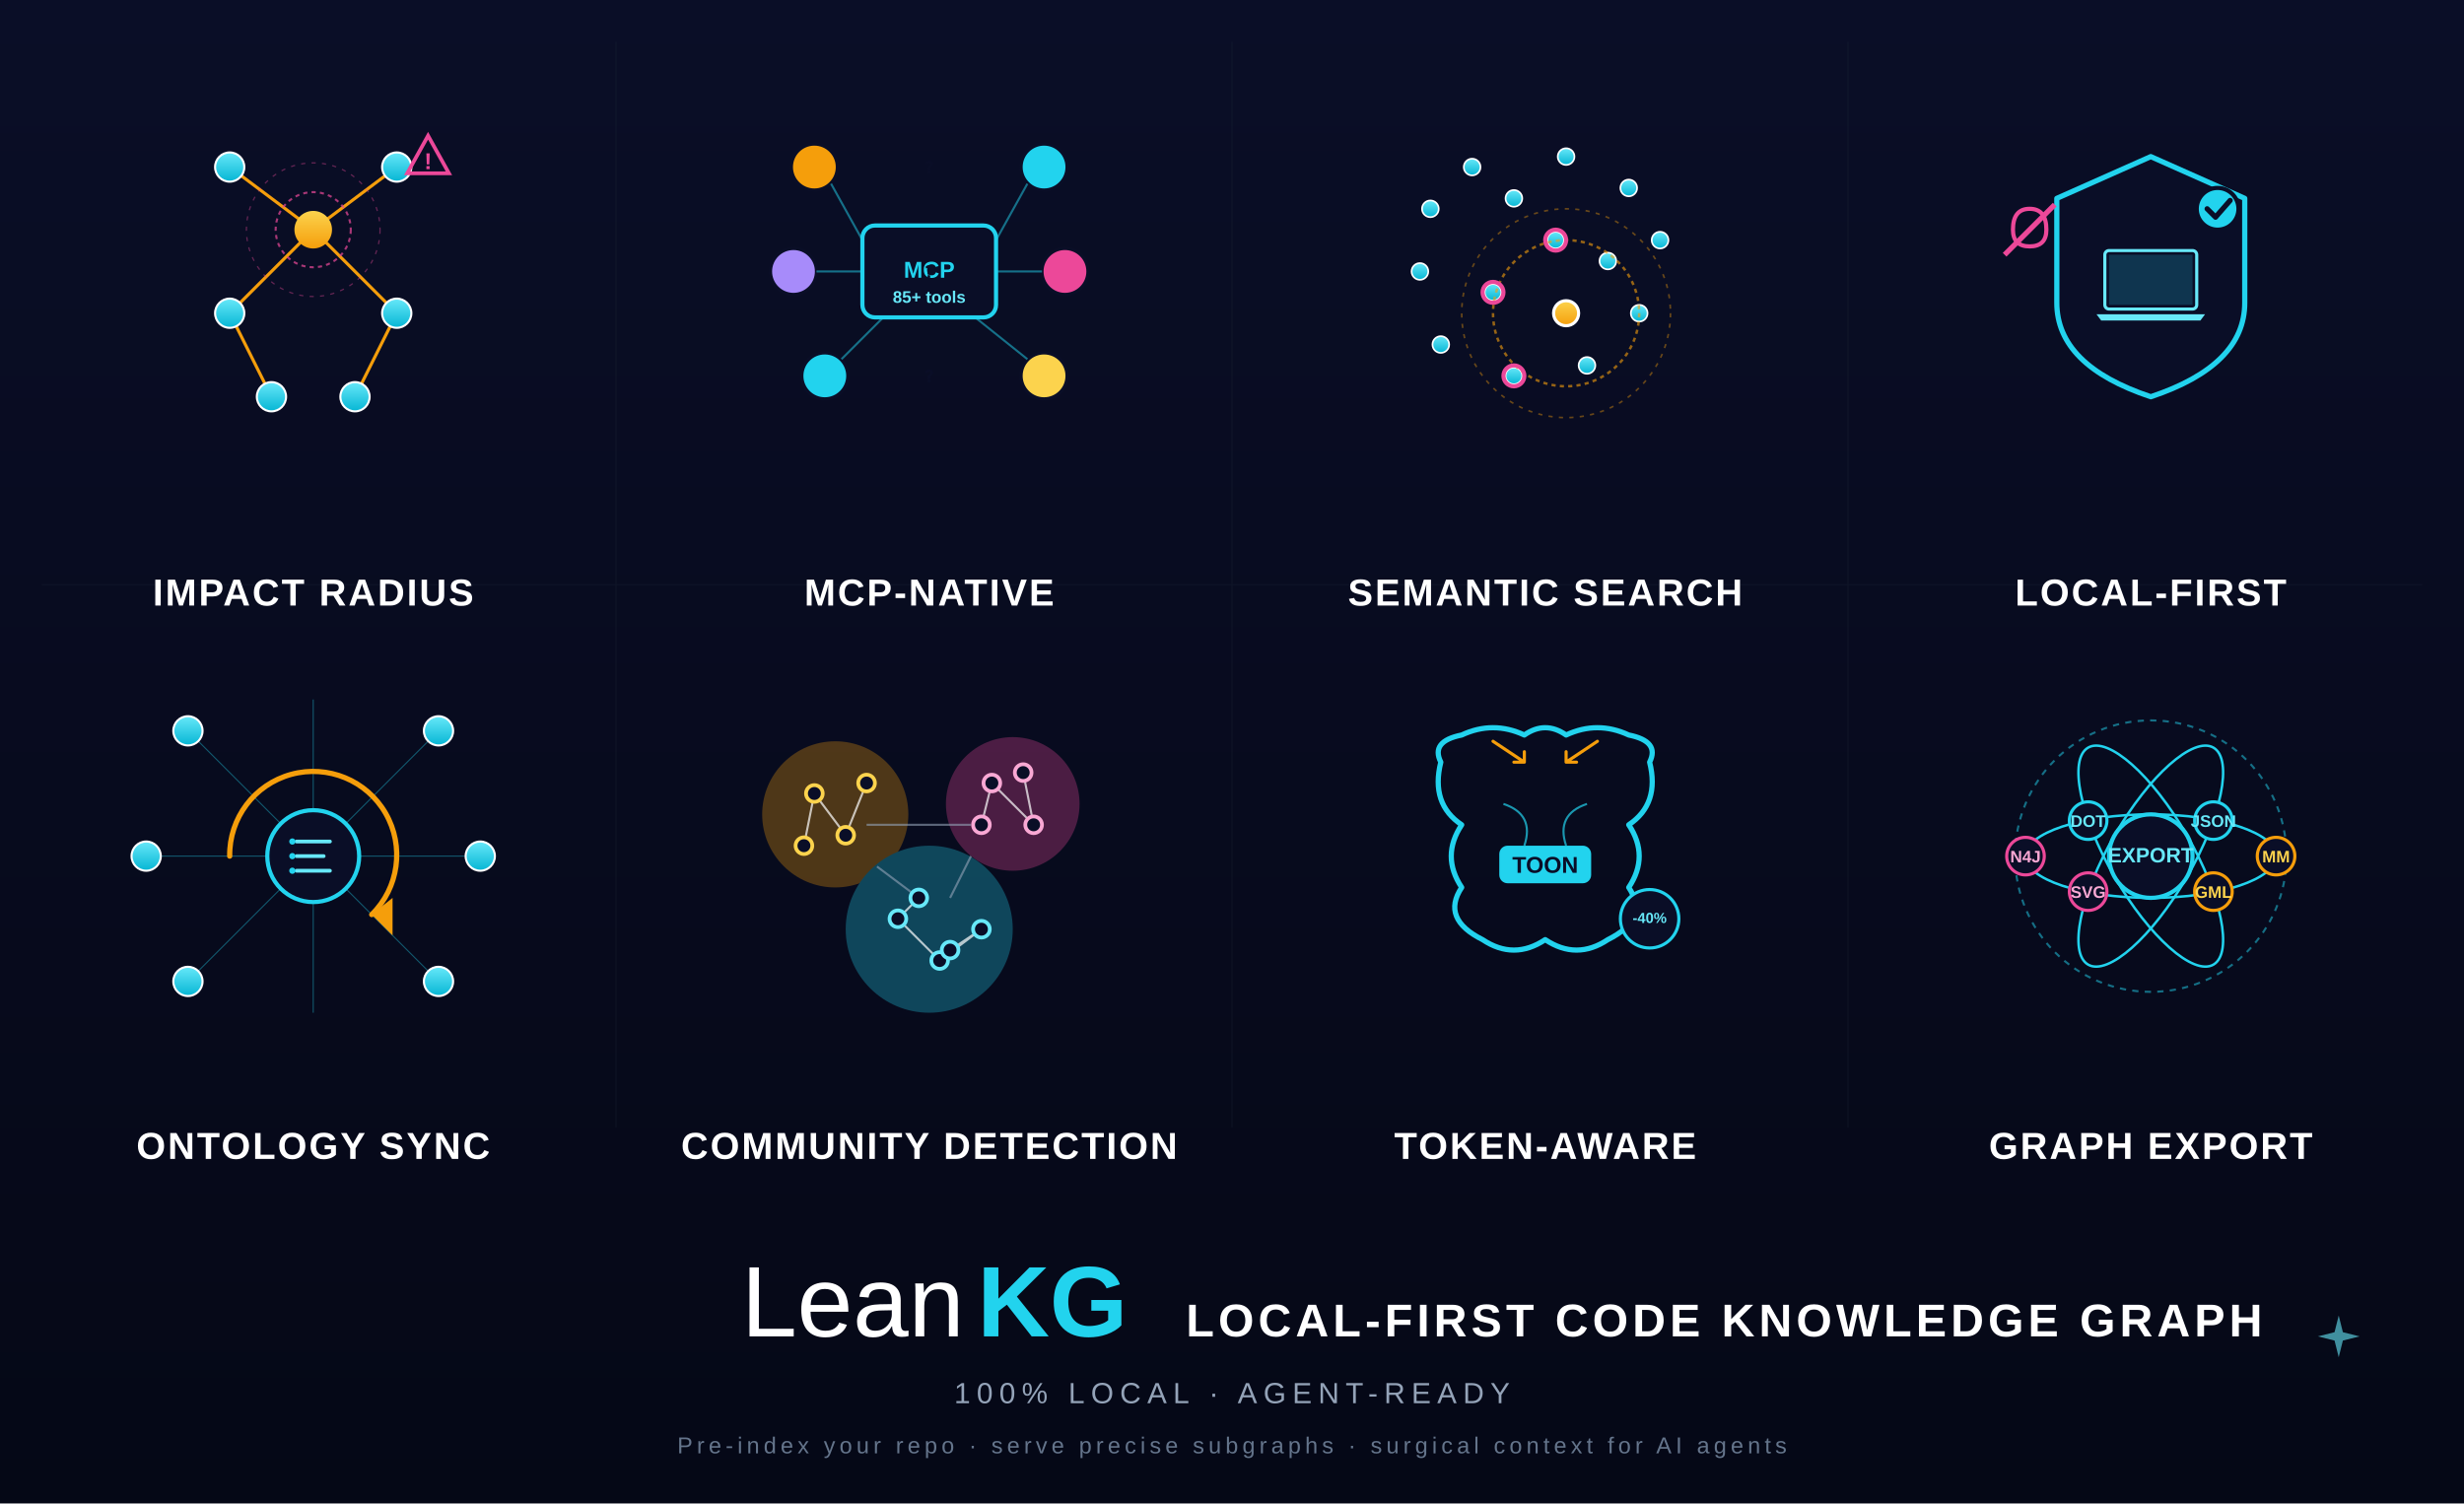
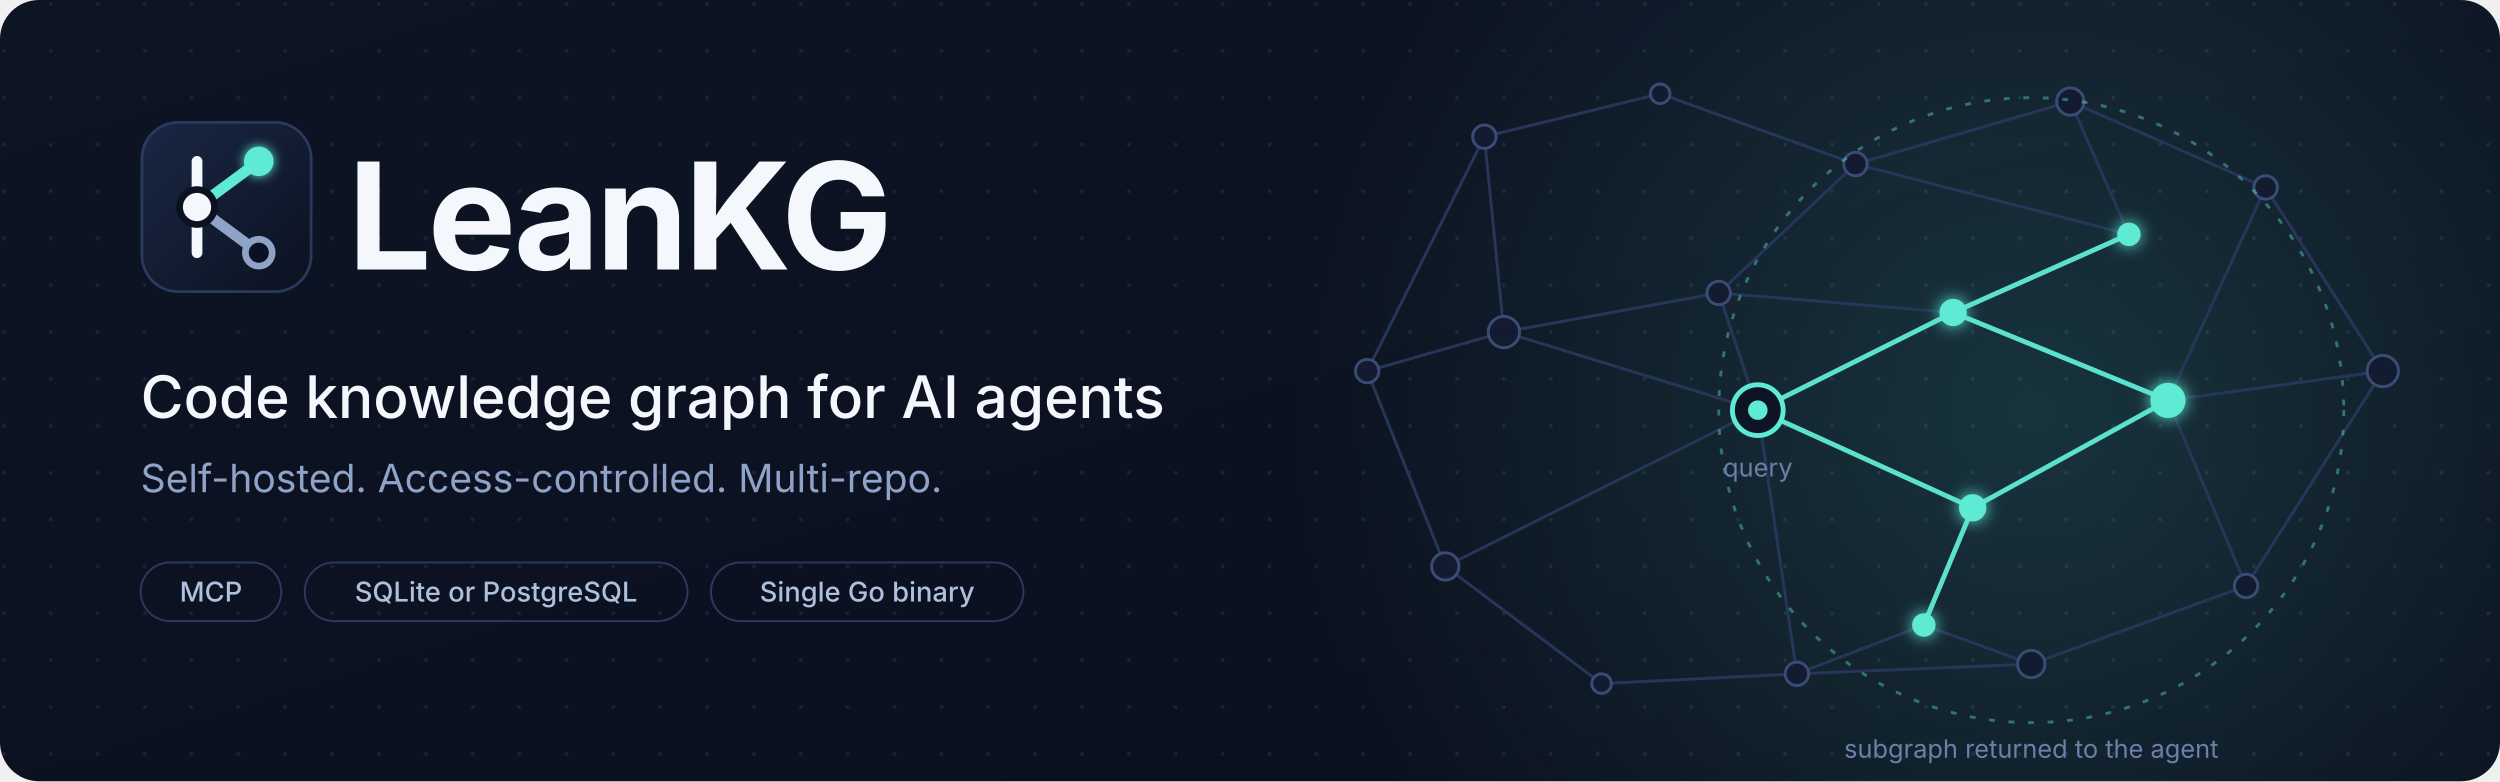
- <svg xmlns="http://www.w3.org/2000/svg" viewBox="0 0 1180 720" width="1180" height="720">
+ <svg xmlns="http://www.w3.org/2000/svg" viewBox="0 0 1280 400" width="1280" height="400" role="img" aria-labelledby="t d">
  <defs>
-     <linearGradient id="bg" x1="0" y1="0" x2="0" y2="1">
-       <stop offset="0%" stop-color="#0a0e27" />
-       <stop offset="100%" stop-color="#050816" />
+     <linearGradient id="bg" x1="0" y1="0" x2="1" y2="1">
+       <stop offset="0" stop-color="#0D1424" />
+       <stop offset="1" stop-color="#0A0F1D" />
    </linearGradient>
-     <linearGradient id="cyan" x1="0" y1="0" x2="0" y2="1">
-       <stop offset="0%" stop-color="#67e8f9" />
-       <stop offset="100%" stop-color="#06b6d4" />
+     <linearGradient id="tile" x1="0" y1="0" x2="1" y2="1">
+       <stop offset="0" stop-color="#1A2744" />
+       <stop offset="1" stop-color="#0B1120" />
    </linearGradient>
-     <linearGradient id="cyanGlow" x1="0" y1="0" x2="0" y2="1">
-       <stop offset="0%" stop-color="#a5f3fc" />
-       <stop offset="100%" stop-color="#22d3ee" />
-     </linearGradient>
-     <linearGradient id="orange" x1="0" y1="0" x2="0" y2="1">
-       <stop offset="0%" stop-color="#fcd34d" />
-       <stop offset="100%" stop-color="#f59e0b" />
-     </linearGradient>
-     <linearGradient id="pink" x1="0" y1="0" x2="0" y2="1">
-       <stop offset="0%" stop-color="#f9a8d4" />
-       <stop offset="100%" stop-color="#ec4899" />
-     </linearGradient>
-     <filter id="glow">
-       <feGaussianBlur stdDeviation="3" result="b" />
+     <radialGradient id="halo" cx="1040" cy="210" r="380" gradientUnits="userSpaceOnUse">
+       <stop offset="0" stop-color="#5EEAD4" stop-opacity=".16" />
+       <stop offset="1" stop-color="#5EEAD4" stop-opacity="0" />
+     </radialGradient>
+     <pattern id="dots" width="24" height="24" patternUnits="userSpaceOnUse">
+       <circle cx="2" cy="2" r="1" fill="#22304F" />
+     </pattern>
+     <filter id="glow" x="-60%" y="-60%" width="220%" height="220%">
+       <feGaussianBlur stdDeviation="4" result="b" />
      <feMerge>
        <feMergeNode in="b" />
        <feMergeNode in="SourceGraphic" />
      </feMerge>
    </filter>
+     <filter id="markglow" x="-60%" y="-60%" width="220%" height="220%">
+       <feGaussianBlur stdDeviation="2" result="b" />
+       <feMerge>
+         <feMergeNode in="b" />
+         <feMergeNode in="SourceGraphic" />
+       </feMerge>
+     </filter>
+     <g id="mark">
+       <rect width="64" height="64" rx="14" fill="url(#tile)" />
+       <rect x=".5" y=".5" width="63" height="63" rx="13.5" fill="none" stroke="#2A3A5E" />
+       <g fill="none" stroke-width="4" stroke-linecap="round">
+         <path d="M21 15V49" stroke="#F4F7FB" />
+         <path d="M21 32L44 49" stroke="#8FA3C7" />
+         <path d="M21 32L44 15" stroke="#5EEAD4" />
+       </g>
+       <circle cx="44" cy="15" r="5.5" fill="#5EEAD4" filter="url(#markglow)" />
+       <circle cx="44" cy="49" r="5" fill="#0B1120" stroke="#8FA3C7" stroke-width="2.5" />
+       <circle cx="21" cy="32" r="6.5" fill="#F4F7FB" stroke="#0B1120" stroke-width="2.5" />
+     </g>
  </defs>
-   <rect width="1180" height="720" fill="url(#bg)" />
-   <g stroke="#1e293b" stroke-width="0.5" opacity="0.3">
-     <line x1="295" y1="20" x2="295" y2="540" />
-     <line x1="590" y1="20" x2="590" y2="540" />
-     <line x1="885" y1="20" x2="885" y2="540" />
-     <line x1="20" y1="280" x2="1160" y2="280" />
+   <rect width="1280" height="400" rx="20" fill="url(#bg)" />
+   <rect width="1280" height="400" rx="20" fill="url(#dots)" opacity=".55" />
+   <rect width="1280" height="400" rx="20" fill="url(#halo)" />
+   <g stroke="#26365A" stroke-width="1.5" fill="none">
+     <path d="M760 70L850 48L950 84L1060 52L1160 96L1220 190L1150 300L1040 340L920 345L820 350L740 290L700 190L760 70" />
+     <path d="M770 170L760 70M770 170L700 190M770 170L880 150M880 150L950 84" />
+     <path d="M880 150L900 210M770 170L900 210M920 345L900 210M740 290L900 210" />
+     <path d="M880 150L1000 160M950 84L1090 120M1060 52L1090 120M1160 96L1110 205M1220 190L1110 205M1150 300L1110 205" />
+     <path d="M1040 340L985 320M920 345L985 320" />
  </g>
-   <g transform="translate(150, 130)">
-     <g stroke="#f59e0b" stroke-width="1.5" fill="none">
-       <line x1="-40" y1="-50" x2="0" y2="-20" />
-       <line x1="0" y1="-20" x2="40" y2="-50" />
-       <line x1="0" y1="-20" x2="-40" y2="20" />
-       <line x1="0" y1="-20" x2="40" y2="20" />
-       <line x1="-40" y1="20" x2="-20" y2="60" />
-       <line x1="40" y1="20" x2="20" y2="60" />
-     </g>
-     <circle cx="-40" cy="-50" r="7" fill="url(#cyan)" stroke="#fff" stroke-width="1" />
-     <circle cx="40" cy="-50" r="7" fill="url(#cyan)" stroke="#fff" stroke-width="1" />
-     <circle cx="0" cy="-20" r="9" fill="url(#orange)" />
-     <circle cx="-40" cy="20" r="7" fill="url(#cyan)" stroke="#fff" stroke-width="1" />
-     <circle cx="40" cy="20" r="7" fill="url(#cyan)" stroke="#fff" stroke-width="1" />
-     <circle cx="-20" cy="60" r="7" fill="url(#cyan)" stroke="#fff" stroke-width="1" />
-     <circle cx="20" cy="60" r="7" fill="url(#cyan)" stroke="#fff" stroke-width="1" />
-     <circle cx="0" cy="-20" r="18" fill="none" stroke="#ec4899" stroke-width="1" stroke-dasharray="2 2" opacity="0.7" />
-     <circle cx="0" cy="-20" r="32" fill="none" stroke="#ec4899" stroke-width="0.6" stroke-dasharray="2 3" opacity="0.4" />
-     <g transform="translate(55, -55)">
-       <path d="M 0,-10 L 10,8 L -10,8 Z" fill="none" stroke="#ec4899" stroke-width="1.8" />
-       <text y="6" text-anchor="middle" fill="#ec4899" font-family="Arial,sans-serif" font-size="11" font-weight="900">!</text>
+   <g fill="#121B30" stroke="#3A4C75" stroke-width="1.5">
+     <circle cx="760" cy="70" r="6" />
+     <circle cx="850" cy="48" r="5" />
+     <circle cx="950" cy="84" r="6" />
+     <circle cx="1060" cy="52" r="7" />
+     <circle cx="1160" cy="96" r="6" />
+     <circle cx="1220" cy="190" r="8" />
+     <circle cx="1150" cy="300" r="6" />
+     <circle cx="1040" cy="340" r="7" />
+     <circle cx="920" cy="345" r="6" />
+     <circle cx="820" cy="350" r="5" />
+     <circle cx="740" cy="290" r="7" />
+     <circle cx="700" cy="190" r="6" />
+     <circle cx="770" cy="170" r="8" />
+     <circle cx="880" cy="150" r="6" />
+   </g>
+   <circle cx="1040" cy="210" r="160" fill="none" stroke="#5EEAD4" stroke-width="1.5" stroke-dasharray="3 7" opacity=".4" />
+   <g stroke="#5EEAD4" stroke-width="2.5" stroke-linecap="round" fill="none" opacity=".95">
+     <path d="M900 210L1000 160M900 210L1010 260M1000 160L1110 205M1010 260L1110 205M1000 160L1090 120M1010 260L985 320" />
+   </g>
+   <g fill="#5EEAD4" filter="url(#glow)">
+     <circle cx="1000" cy="160" r="7" />
+     <circle cx="1010" cy="260" r="7" />
+     <circle cx="1110" cy="205" r="9" />
+     <circle cx="1090" cy="120" r="6" />
+     <circle cx="985" cy="320" r="6" />
+   </g>
+   <circle cx="900" cy="210" r="13" fill="#0D1424" stroke="#5EEAD4" stroke-width="2.5" />
+   <circle cx="900" cy="210" r="5" fill="#5EEAD4" />
+   <g font-family="'Inter','SF Pro Text','Segoe UI','Helvetica Neue',Arial,sans-serif" font-size="13" fill="#6B7FA8" text-anchor="middle">
+     <text x="900" y="244">query</text>
+     <text x="1040" y="388">subgraph returned to the agent</text>
+   </g>
+   <use href="#mark" transform="translate(72 62) scale(1.375)" />
+   <g font-family="'Inter','SF Pro Display','Segoe UI','Helvetica Neue',Arial,sans-serif">
+     <text x="178" y="138" font-size="76" font-weight="700" letter-spacing="-2" fill="#F4F7FB">LeanKG</text>
+     <text x="72" y="214" font-size="30" font-weight="500" fill="#F4F7FB">Code knowledge graph for AI agents</text>
+     <text x="72" y="252" font-size="20" font-weight="400" fill="#8FA3C7">Self-hosted. Access-controlled. Multi-repo.</text>
+     <g font-size="14" font-weight="500" fill="#AFC0DD" text-anchor="middle">
+       <rect x="72" y="288" width="72" height="30" rx="15" fill="none" stroke="#2A3A5E" />
+       <text x="108" y="308">MCP</text>
+       <rect x="156" y="288" width="196" height="30" rx="15" fill="none" stroke="#2A3A5E" />
+       <text x="254" y="308">SQLite or PostgreSQL</text>
+       <rect x="364" y="288" width="160" height="30" rx="15" fill="none" stroke="#2A3A5E" />
+       <text x="444" y="308">Single Go binary</text>
    </g>
  </g>
-   <text x="150" y="290" text-anchor="middle" fill="#fff" font-family="Arial,sans-serif" font-size="18" font-weight="700" letter-spacing="1">IMPACT RADIUS</text>
-   <g transform="translate(445, 130)">
-     <rect x="-32" y="-22" width="64" height="44" rx="6" fill="#0a0e27" stroke="#22d3ee" stroke-width="2" />
-     <text y="3" text-anchor="middle" fill="#22d3ee" font-family="Arial,sans-serif" font-size="11" font-weight="900">MCP</text>
-     <text y="15" text-anchor="middle" fill="#67e8f9" font-family="Arial,sans-serif" font-size="8" font-weight="700">85+ tools</text>
-     <g>
-       <circle cx="-55" cy="-50" r="11" fill="#f59e0b" stroke="#0a0e27" stroke-width="1.5" />
-       <text y="-47" text-anchor="middle" fill="#0a0e27" font-family="monospace" font-size="8" font-weight="900">?</text>
-       <circle cx="55" cy="-50" r="11" fill="#22d3ee" stroke="#0a0e27" stroke-width="1.5" />
-       <text y="-47" text-anchor="middle" fill="#0a0e27" font-family="monospace" font-size="8" font-weight="900">?</text>
-       <circle cx="65" cy="0" r="11" fill="#ec4899" stroke="#0a0e27" stroke-width="1.5" />
-       <text y="3" text-anchor="middle" fill="#0a0e27" font-family="monospace" font-size="8" font-weight="900">?</text>
-       <circle cx="-65" cy="0" r="11" fill="#a78bfa" stroke="#0a0e27" stroke-width="1.5" />
-       <text y="3" text-anchor="middle" fill="#0a0e27" font-family="monospace" font-size="8" font-weight="900">?</text>
-       <circle cx="-50" cy="50" r="11" fill="#22d3ee" stroke="#0a0e27" stroke-width="1.5" />
-       <text y="53" text-anchor="middle" fill="#0a0e27" font-family="monospace" font-size="8" font-weight="900">?</text>
-       <circle cx="55" cy="50" r="11" fill="#fcd34d" stroke="#0a0e27" stroke-width="1.5" />
-       <text y="53" text-anchor="middle" fill="#0a0e27" font-family="monospace" font-size="8" font-weight="900">?</text>
-     </g>
-     <g stroke="#22d3ee" stroke-width="1" opacity="0.5">
-       <line x1="-32" y1="-15" x2="-47" y2="-42" />
-       <line x1="32" y1="-15" x2="47" y2="-42" />
-       <line x1="32" y1="0" x2="54" y2="0" />
-       <line x1="-32" y1="0" x2="-54" y2="0" />
-       <line x1="-22" y1="22" x2="-42" y2="42" />
-       <line x1="22" y1="22" x2="47" y2="42" />
-     </g>
-   </g>
-   <text x="445" y="290" text-anchor="middle" fill="#fff" font-family="Arial,sans-serif" font-size="18" font-weight="700" letter-spacing="1">MCP-NATIVE</text>
-   <g transform="translate(740, 130)">
-     <g fill="url(#cyan)" stroke="#fff" stroke-width="0.8">
-       <circle cx="-55" cy="-30" r="4" />
-       <circle cx="-35" cy="-50" r="4" />
-       <circle cx="-15" cy="-35" r="4" />
-       <circle cx="10" cy="-55" r="4" />
-       <circle cx="40" cy="-40" r="4" />
-       <circle cx="55" cy="-15" r="4" />
-       <circle cx="45" cy="20" r="4" />
-       <circle cx="20" cy="45" r="4" />
-       <circle cx="-15" cy="50" r="4" />
-       <circle cx="-50" cy="35" r="4" />
-       <circle cx="-60" cy="0" r="4" />
-       <circle cx="-25" cy="10" r="4" />
-       <circle cx="5" cy="-15" r="4" />
-       <circle cx="30" cy="-5" r="4" />
-     </g>
-     <circle cx="10" cy="20" r="35" fill="none" stroke="#f59e0b" stroke-width="1.2" stroke-dasharray="2 2" opacity="0.6" />
-     <circle cx="10" cy="20" r="50" fill="none" stroke="#f59e0b" stroke-width="0.8" stroke-dasharray="2 3" opacity="0.4" />
-     <circle cx="10" cy="20" r="6" fill="url(#orange)" stroke="#fff" stroke-width="1.5" />
-     <circle cx="-15" cy="50" r="5" fill="none" stroke="#ec4899" stroke-width="2" />
-     <circle cx="-25" cy="10" r="5" fill="none" stroke="#ec4899" stroke-width="2" />
-     <circle cx="5" cy="-15" r="5" fill="none" stroke="#ec4899" stroke-width="2" />
-   </g>
-   <text x="740" y="290" text-anchor="middle" fill="#fff" font-family="Arial,sans-serif" font-size="18" font-weight="700" letter-spacing="1">SEMANTIC SEARCH</text>
-   <g transform="translate(1030, 130)">
-     <path d="M 0,-55 L 45,-35 L 45,15 Q 45,45 0,60 Q -45,45 -45,15 L -45,-35 Z" fill="#0a0e27" stroke="#22d3ee" stroke-width="2.5" stroke-linejoin="round" />
-     <g transform="translate(0, 5)">
-       <rect x="-22" y="-15" width="44" height="28" rx="2" fill="#0a0e27" stroke="#67e8f9" stroke-width="1.5" />
-       <rect x="-20" y="-13" width="40" height="24" fill="#22d3ee" opacity="0.2" />
-       <path d="M -27,15 L 27,15 L 24,19 L -24,19 Z" fill="#67e8f9" stroke="#0a0e27" stroke-width="1" />
-     </g>
-     <circle cx="32" cy="-30" r="10" fill="#22d3ee" stroke="#0a0e27" stroke-width="2" />
-     <path d="M 27,-30 L 31,-26 L 38,-34" stroke="#0a0e27" stroke-width="2.5" fill="none" stroke-linecap="round" stroke-linejoin="round" />
-     <g transform="translate(-58, -20)" stroke="#ec4899" stroke-width="2" fill="none">
-       <path d="M -8,0 Q -8,-10 0,-10 Q 8,-10 8,0 Q 8,8 0,8 Q -8,8 -8,0 Z" stroke-linejoin="round" />
-       <line x1="-12" y1="12" x2="12" y2="-12" stroke-width="2.5" />
-     </g>
-   </g>
-   <text x="1030" y="290" text-anchor="middle" fill="#fff" font-family="Arial,sans-serif" font-size="18" font-weight="700" letter-spacing="1">LOCAL-FIRST</text>
-   <g transform="translate(150, 410)">
-     <g stroke="#22d3ee" stroke-width="0.5" opacity="0.4">
-       <line x1="0" y1="0" x2="-60" y2="-60" />
-       <line x1="0" y1="0" x2="60" y2="-60" />
-       <line x1="0" y1="0" x2="80" y2="0" />
-       <line x1="0" y1="0" x2="60" y2="60" />
-       <line x1="0" y1="0" x2="-60" y2="60" />
-       <line x1="0" y1="0" x2="-80" y2="0" />
-       <line x1="0" y1="0" x2="0" y2="-75" />
-       <line x1="0" y1="0" x2="0" y2="75" />
-     </g>
-     <g stroke="#f59e0b" stroke-width="2.5" fill="none" stroke-linecap="round">
-       <path d="M -40,0 A 40,40 0 1 1 28,28" />
-       <path d="M 28,28 L 38,20 L 38,38 Z" fill="#f59e0b" stroke="none" />
-     </g>
-     <g>
-       <circle cx="-60" cy="-60" r="7" fill="url(#cyan)" stroke="#fff" stroke-width="1" />
-       <circle cx="60" cy="-60" r="7" fill="url(#cyan)" stroke="#fff" stroke-width="1" />
-       <circle cx="80" cy="0" r="7" fill="url(#cyan)" stroke="#fff" stroke-width="1" />
-       <circle cx="60" cy="60" r="7" fill="url(#cyan)" stroke="#fff" stroke-width="1" />
-       <circle cx="-60" cy="60" r="7" fill="url(#cyan)" stroke="#fff" stroke-width="1" />
-       <circle cx="-80" cy="0" r="7" fill="url(#cyan)" stroke="#fff" stroke-width="1" />
-     </g>
-     <circle r="22" fill="#0a0e27" stroke="#22d3ee" stroke-width="2" />
-     <g stroke="#67e8f9" stroke-width="1.8" fill="none" stroke-linecap="round">
-       <path d="M -8,-7 L 8,-7" />
-       <path d="M -8,0 L 5,0" />
-       <path d="M -8,7 L 8,7" />
-     </g>
-     <g fill="#22d3ee">
-       <circle cx="-10" cy="-7" r="1.5" />
-       <circle cx="-10" cy="0" r="1.5" />
-       <circle cx="-10" cy="7" r="1.5" />
-     </g>
-   </g>
-   <text x="150" y="555" text-anchor="middle" fill="#fff" font-family="Arial,sans-serif" font-size="18" font-weight="700" letter-spacing="1">ONTOLOGY SYNC</text>
-   <g transform="translate(445, 410)">
-     <g opacity="0.3">
-       <circle cx="-45" cy="-20" r="35" fill="#f59e0b" />
-       <circle cx="40" cy="-25" r="32" fill="#ec4899" />
-       <circle cx="0" cy="35" r="40" fill="#22d3ee" />
-     </g>
-     <g stroke="#94a3b8" stroke-width="1" fill="none" opacity="0.6">
-       <line x1="-30" y1="-15" x2="20" y2="-15" />
-       <line x1="-25" y1="5" x2="-5" y2="20" />
-       <line x1="20" y1="0" x2="10" y2="20" />
-     </g>
-     <g stroke="#fff" stroke-width="1" fill="none" opacity="0.7">
-       <line x1="-55" y1="-30" x2="-40" y2="-10" />
-       <line x1="-40" y1="-10" x2="-30" y2="-35" />
-       <line x1="-55" y1="-30" x2="-60" y2="-5" />
-       <line x1="30" y1="-35" x2="50" y2="-15" />
-       <line x1="50" y1="-15" x2="45" y2="-40" />
-       <line x1="30" y1="-35" x2="25" y2="-15" />
-       <line x1="-15" y1="30" x2="5" y2="50" />
-       <line x1="5" y1="50" x2="25" y2="35" />
-       <line x1="-15" y1="30" x2="-5" y2="20" />
-       <line x1="25" y1="35" x2="10" y2="45" />
-     </g>
-     <g fill="#0a0e27" stroke-width="1.8">
-       <circle cx="-55" cy="-30" r="4" stroke="#fcd34d" />
-       <circle cx="-40" cy="-10" r="4" stroke="#fcd34d" />
-       <circle cx="-30" cy="-35" r="4" stroke="#fcd34d" />
-       <circle cx="-60" cy="-5" r="4" stroke="#fcd34d" />
-       <circle cx="30" cy="-35" r="4" stroke="#f9a8d4" />
-       <circle cx="50" cy="-15" r="4" stroke="#f9a8d4" />
-       <circle cx="45" cy="-40" r="4" stroke="#f9a8d4" />
-       <circle cx="25" cy="-15" r="4" stroke="#f9a8d4" />
-       <circle cx="-15" cy="30" r="4" stroke="#67e8f9" />
-       <circle cx="5" cy="50" r="4" stroke="#67e8f9" />
-       <circle cx="25" cy="35" r="4" stroke="#67e8f9" />
-       <circle cx="-5" cy="20" r="4" stroke="#67e8f9" />
-       <circle cx="10" cy="45" r="4" stroke="#67e8f9" />
-     </g>
-   </g>
-   <text x="445" y="555" text-anchor="middle" fill="#fff" font-family="Arial,sans-serif" font-size="18" font-weight="700" letter-spacing="1">COMMUNITY DETECTION</text>
-   <g transform="translate(740, 410)">
-     <g fill="none" stroke="#22d3ee" stroke-width="2.5" stroke-linejoin="round">
-       <path d="M -40,-15 Q -55,-25 -50,-45 Q -55,-55 -40,-58 Q -25,-65 -10,-58 Q 0,-65 10,-58 Q 25,-65 40,-58 Q 55,-55 50,-45 Q 55,-25 40,-15 Q 50,0 40,15 Q 50,30 30,40 Q 15,50 0,40 Q -15,50 -30,40 Q -50,30 -40,15 Q -50,0 -40,-15 Z" />
-     </g>
-     <g stroke="#f59e0b" stroke-width="1.5" fill="#f59e0b" stroke-linecap="round">
-       <path d="M -25,-55 L -10,-45 M -10,-45 L -10,-50 M -10,-45 L -15,-45" />
-       <path d="M 25,-55 L 10,-45 M 10,-45 L 10,-50 M 10,-45 L 15,-45" />
-     </g>
-     <rect x="-22" y="-5" width="44" height="18" rx="4" fill="#22d3ee" />
-     <text y="8" text-anchor="middle" fill="#0a0e27" font-family="Arial,sans-serif" font-size="11" font-weight="900">TOON</text>
-     <g transform="translate(50, 30)">
-       <circle r="14" fill="#0a0e27" stroke="#22d3ee" stroke-width="1.5" />
-       <text y="2" text-anchor="middle" fill="#67e8f9" font-family="Arial,sans-serif" font-size="7" font-weight="900">-40%</text>
-     </g>
-     <g fill="none" stroke="#22d3ee" stroke-width="1" opacity="0.7">
-       <path d="M -20,-25 Q -5,-20 -10,-5" />
-       <path d="M 20,-25 Q 5,-20 10,-5" />
-     </g>
-   </g>
-   <text x="740" y="555" text-anchor="middle" fill="#fff" font-family="Arial,sans-serif" font-size="18" font-weight="700" letter-spacing="1">TOKEN-AWARE</text>
-   <g transform="translate(1030, 410)">
-     <circle r="65" fill="none" stroke="#22d3ee" stroke-width="1" stroke-dasharray="3 3" opacity="0.5" />
-     <g fill="none" stroke="#22d3ee" stroke-width="1.2">
-       <ellipse rx="60" ry="20" />
-       <ellipse rx="60" ry="20" transform="rotate(60)" />
-       <ellipse rx="60" ry="20" transform="rotate(-60)" />
-     </g>
-     <g font-family="Arial,sans-serif" font-size="8" font-weight="900" text-anchor="middle">
-       <g transform="translate(60, 0)">
-         <circle r="9" fill="#0a0e27" stroke="#f59e0b" stroke-width="1.5" />
-         <text y="3" fill="#fcd34d">MM</text>
-       </g>
-       <g transform="translate(-30, -17)">
-         <circle r="9" fill="#0a0e27" stroke="#22d3ee" stroke-width="1.5" />
-         <text y="3" fill="#67e8f9">DOT</text>
-       </g>
-       <g transform="translate(-30, 17)">
-         <circle r="9" fill="#0a0e27" stroke="#ec4899" stroke-width="1.5" />
-         <text y="3" fill="#f9a8d4">SVG</text>
-       </g>
-       <g transform="translate(30, -17)">
-         <circle r="9" fill="#0a0e27" stroke="#22d3ee" stroke-width="1.5" />
-         <text y="3" fill="#67e8f9">JSON</text>
-       </g>
-       <g transform="translate(30, 17)">
-         <circle r="9" fill="#0a0e27" stroke="#f59e0b" stroke-width="1.5" />
-         <text y="3" fill="#fcd34d">GML</text>
-       </g>
-       <g transform="translate(-60, 0)">
-         <circle r="9" fill="#0a0e27" stroke="#ec4899" stroke-width="1.5" />
-         <text y="3" fill="#f9a8d4">N4J</text>
-       </g>
-     </g>
-     <circle r="20" fill="#0a0e27" stroke="#22d3ee" stroke-width="2" />
-     <text y="3" text-anchor="middle" fill="#67e8f9" font-family="Arial,sans-serif" font-size="10" font-weight="900">EXPORT</text>
-   </g>
-   <text x="1030" y="555" text-anchor="middle" fill="#fff" font-family="Arial,sans-serif" font-size="18" font-weight="700" letter-spacing="1">GRAPH EXPORT</text>
-   <text x="355" y="640" font-family="Arial,sans-serif" font-size="48" font-weight="300" fill="#fff">Lean</text>
-   <text x="468" y="640" font-family="Arial,sans-serif" font-size="48" font-weight="900" fill="#22d3ee">KG</text>
-   <text x="568" y="640" font-family="Arial,sans-serif" font-size="22" font-weight="700" fill="#fff" letter-spacing="2">LOCAL-FIRST CODE KNOWLEDGE GRAPH</text>
-   <text x="590" y="672" text-anchor="middle" font-family="Arial,sans-serif" font-size="14" font-weight="400" fill="#94a3b8" letter-spacing="3">100% LOCAL · AGENT-READY</text>
-   <text x="590" y="696" text-anchor="middle" font-family="Arial,sans-serif" font-size="11" font-weight="400" fill="#64748b" letter-spacing="2">Pre-index your repo · serve precise subgraphs · surgical context for AI agents</text>
-   <g transform="translate(1120, 640)">
-     <path d="M 0,-10 L 2,-2 L 10,0 L 2,2 L 0,10 L -2,2 L -10,0 L -2,-2 Z" fill="#67e8f9" opacity="0.6" />
-   </g>
</svg>
